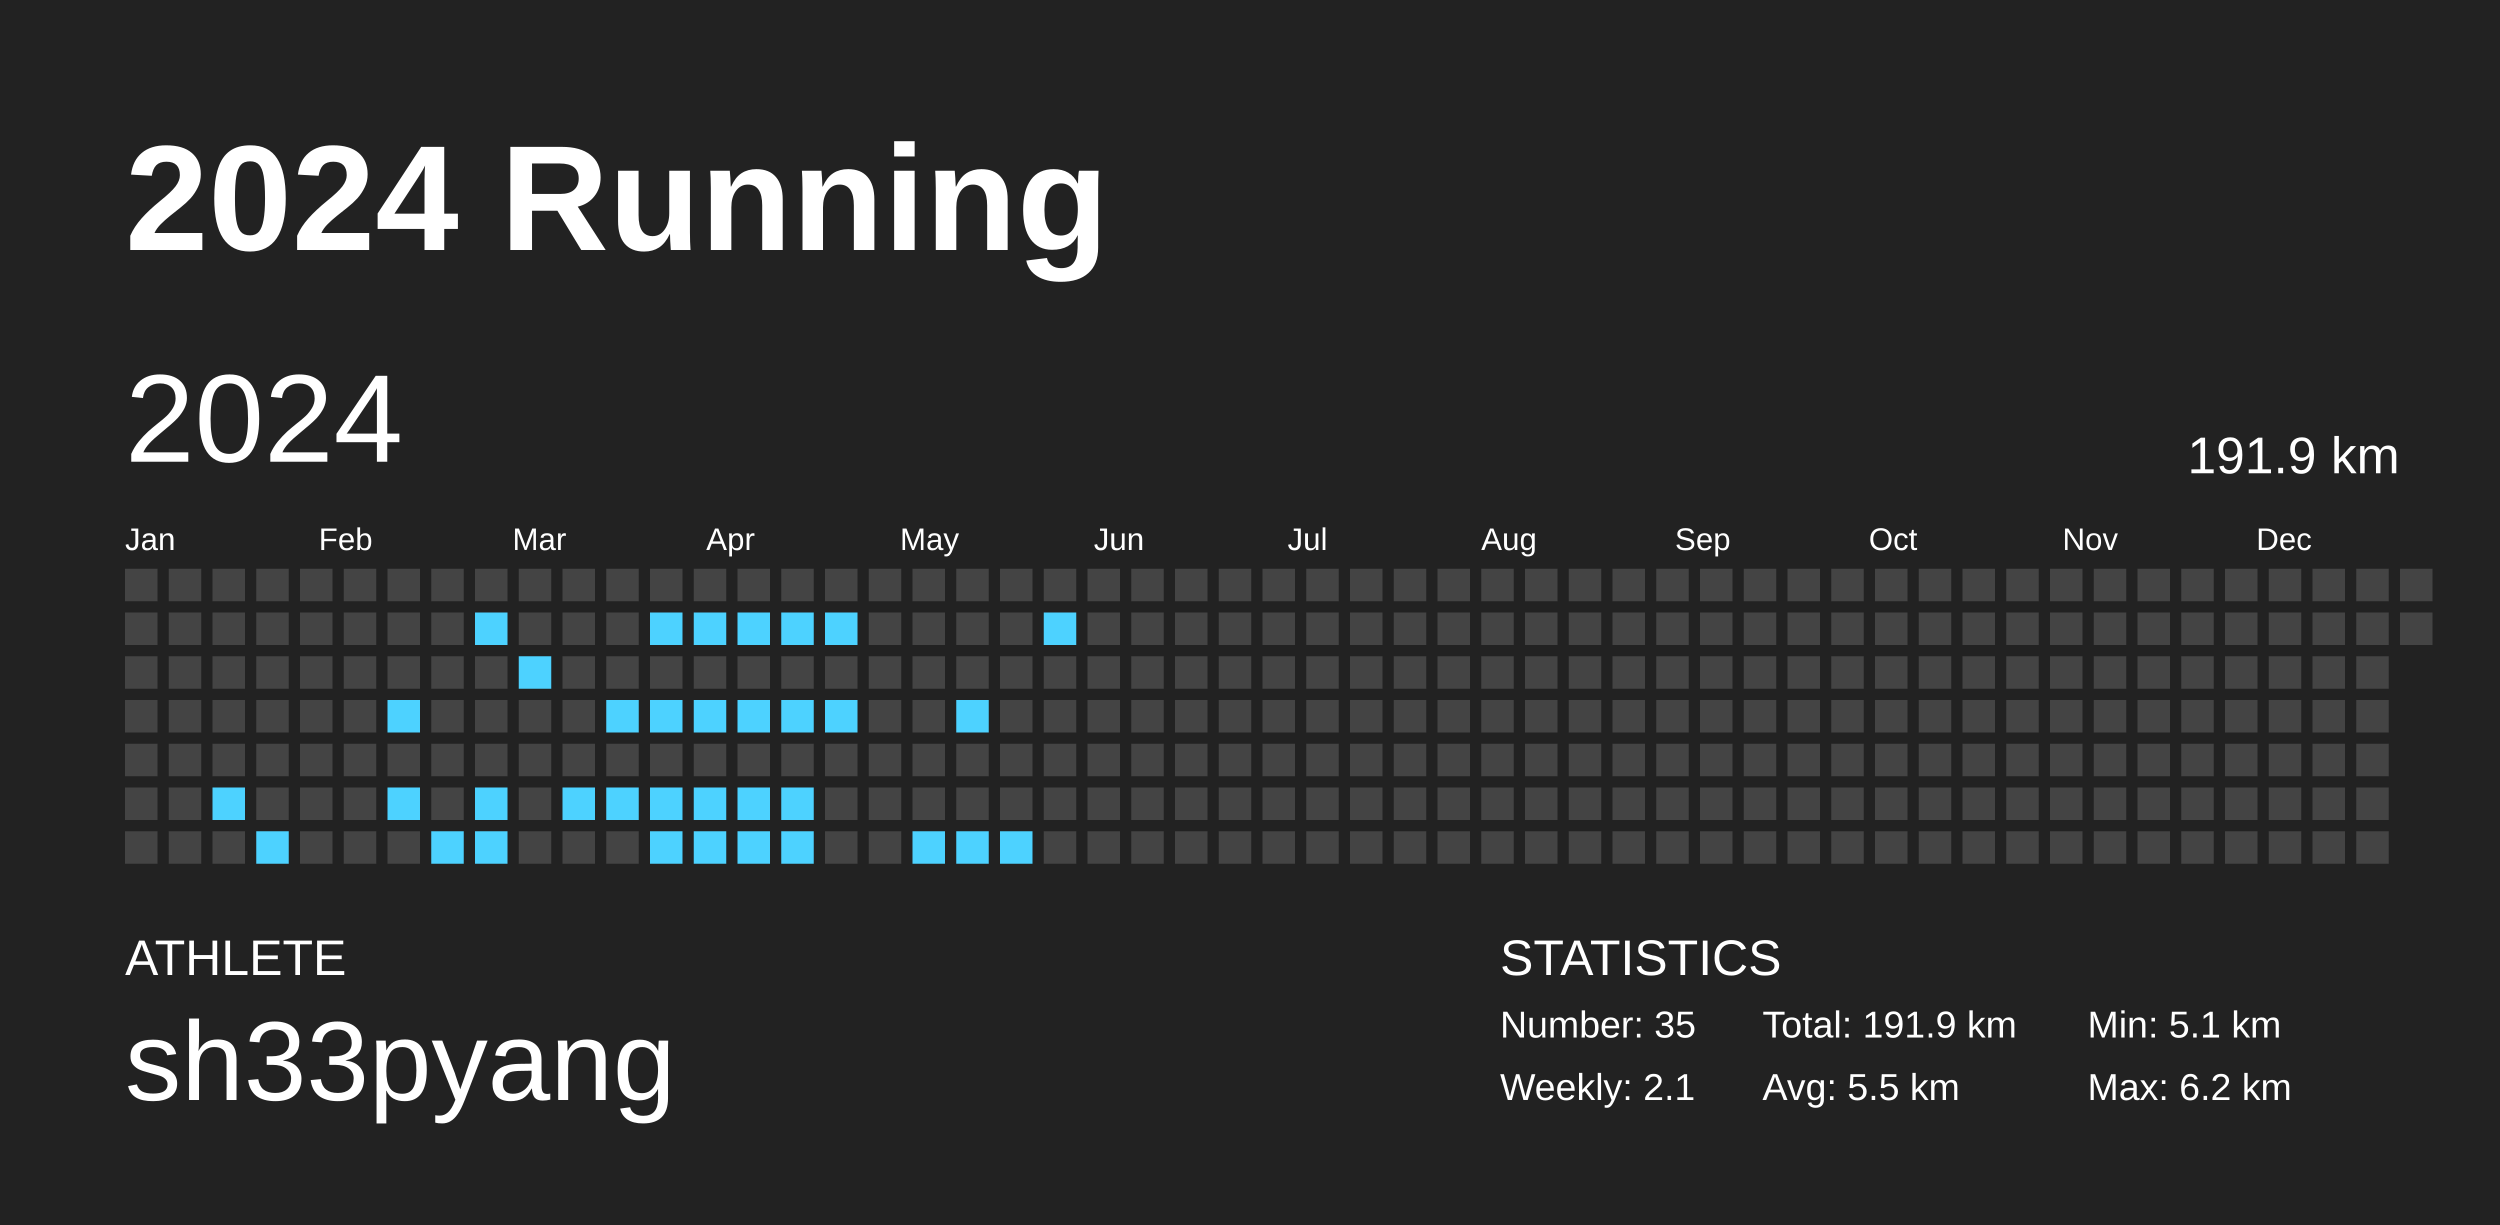
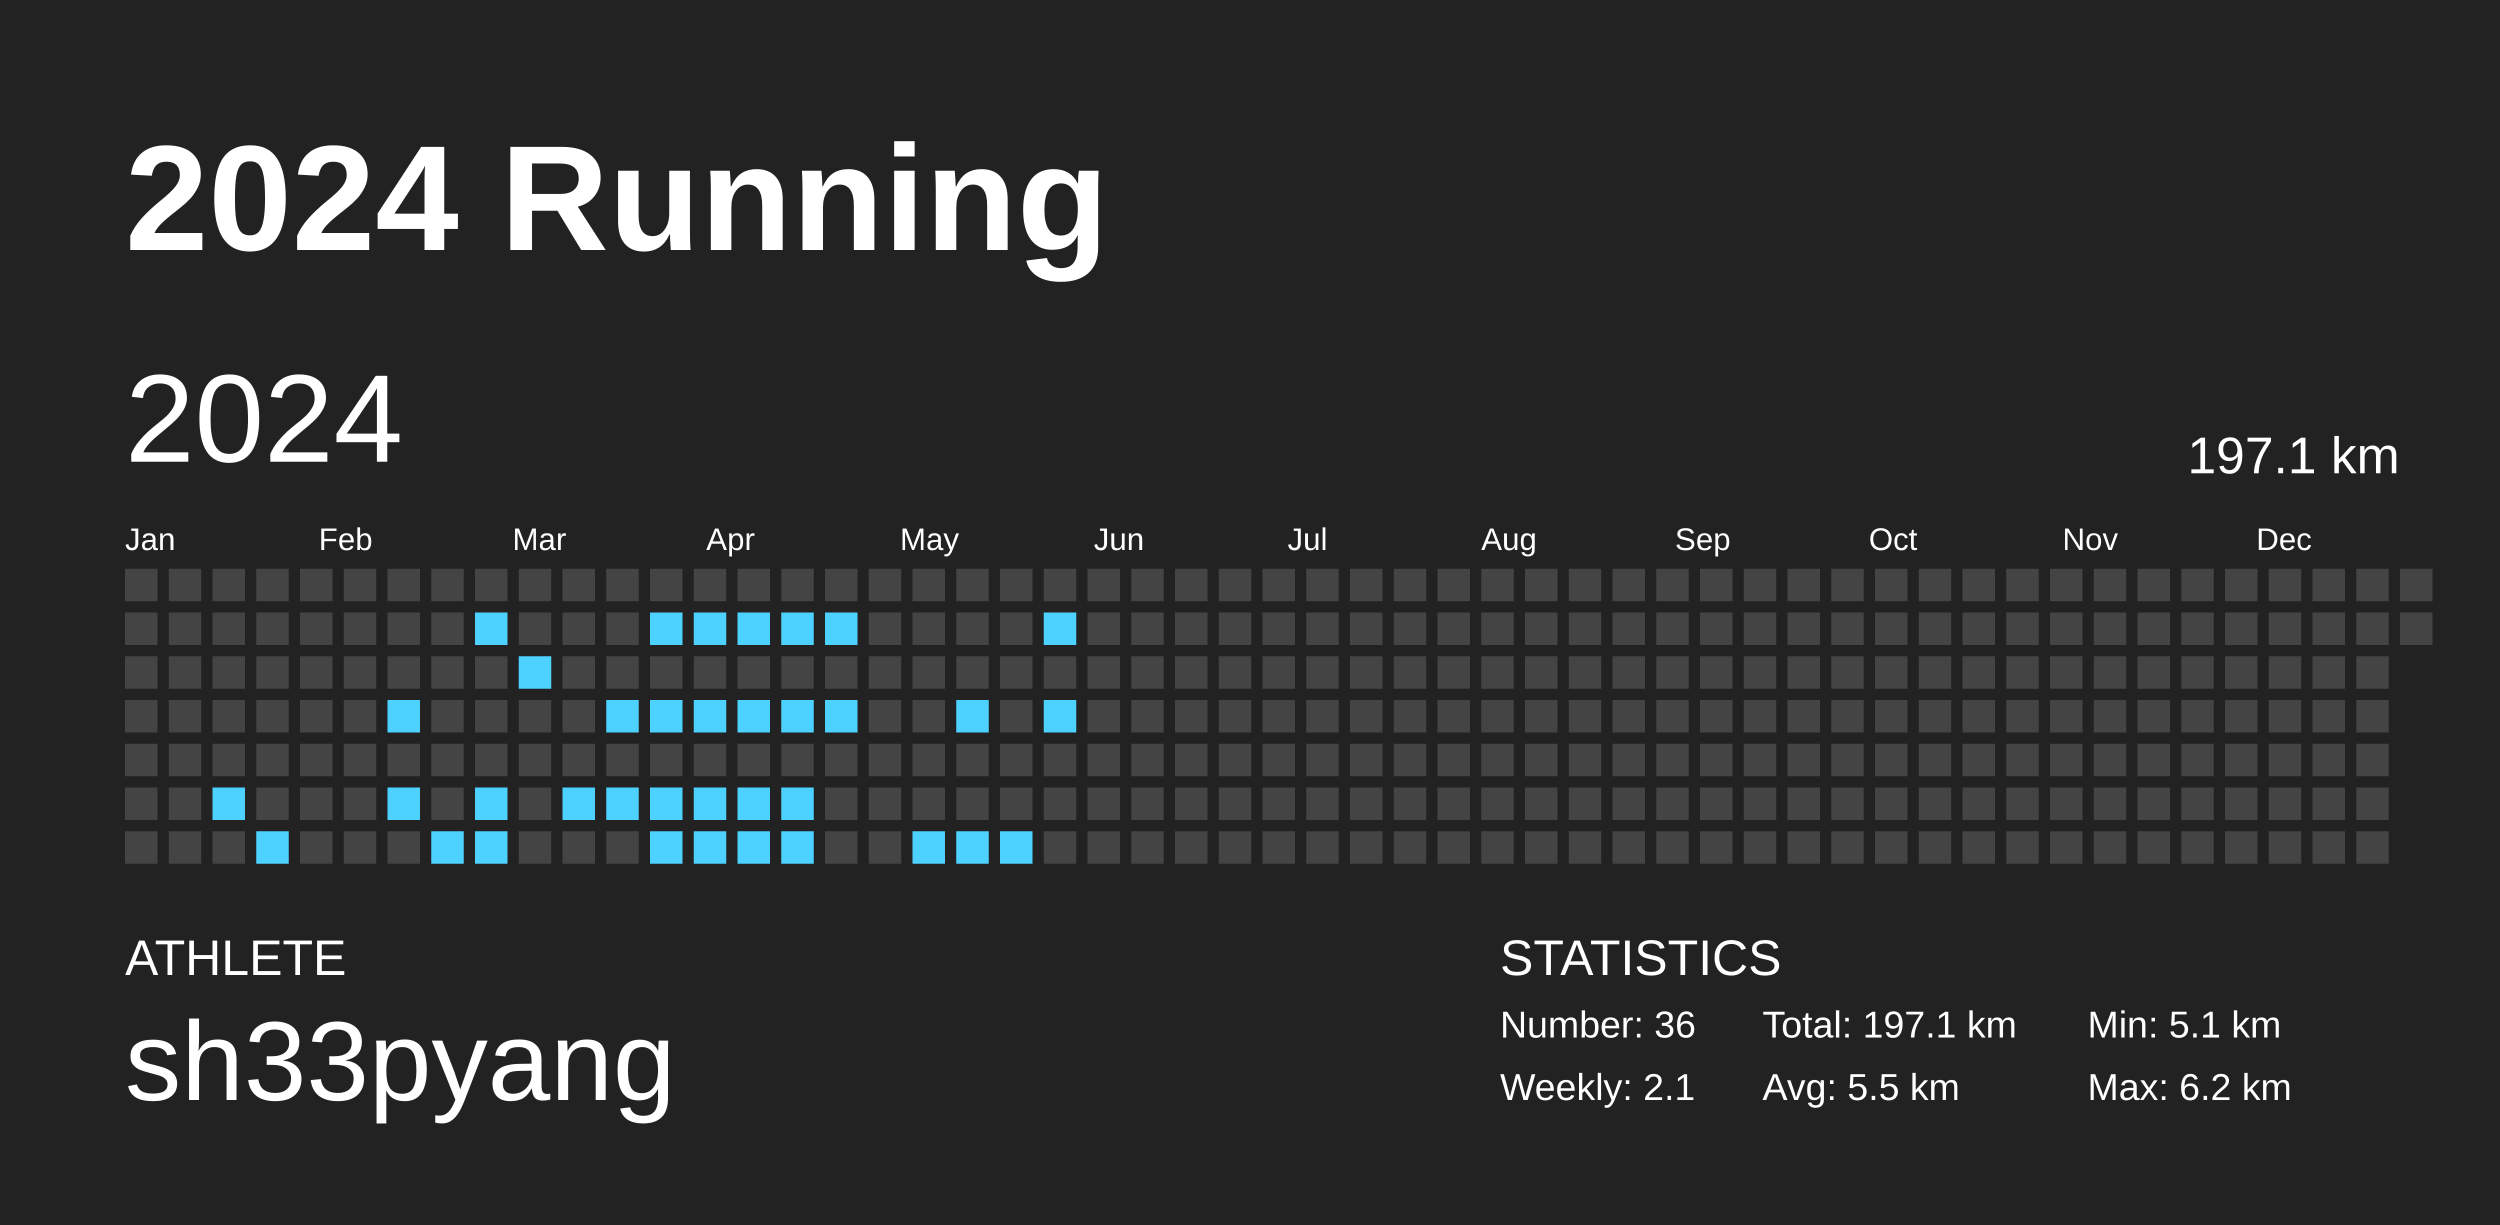
<svg xmlns="http://www.w3.org/2000/svg" baseProfile="full" height="98mm" version="1.1" viewBox="0,0,200,98" width="200mm">
  <defs />
  <rect fill="#222222" height="98" width="200" x="0" y="0" />
  <text fill="#FFFFFF" style="font-size:12px; font-family:Arial; font-weight:bold;" x="10" y="20">2024 Running</text>
  <text fill="#FFFFFF" style="font-size:4px; font-family:Arial" x="10" y="78">ATHLETE</text>
  <text fill="#FFFFFF" style="font-size:9px; font-family:Arial" x="10" y="88">sh33pyang</text>
  <text fill="#FFFFFF" style="font-size:4px; font-family:Arial" x="120" y="78">STATISTICS</text>
-   <text fill="#FFFFFF" style="font-size:3px; font-family:Arial" x="120" y="83">Number: 35</text>
+   <text fill="#FFFFFF" style="font-size:3px; font-family:Arial" x="120" y="83">Number: 36</text>
  <text fill="#FFFFFF" style="font-size:3px; font-family:Arial" x="120" y="88">Weekly: 2.1</text>
-   <text fill="#FFFFFF" style="font-size:3px; font-family:Arial" x="141" y="83">Total: 191.9 km</text>
+   <text fill="#FFFFFF" style="font-size:3px; font-family:Arial" x="141" y="83">Total: 197.1 km</text>
  <text fill="#FFFFFF" style="font-size:3px; font-family:Arial" x="141" y="88">Avg: 5.5 km</text>
  <text fill="#FFFFFF" style="font-size:3px; font-family:Arial" x="167" y="83">Min: 5.1 km</text>
  <text fill="#FFFFFF" style="font-size:3px; font-family:Arial" x="167" y="88">Max: 6.2 km</text>
  <text dominant-baseline="hanging" fill="#FFFFFF" style="font-size:10.0px; font-family:Arial;" x="10" y="30">2024</text>
-   <text dominant-baseline="hanging" fill="#FFFFFF" style="font-size:4.125px; font-family:Arial;" x="175" y="35">191.9 km</text>
+   <text dominant-baseline="hanging" fill="#FFFFFF" style="font-size:4.125px; font-family:Arial;" x="175" y="35">197.1 km</text>
  <text fill="#FFFFFF" style="font-size:2.5px; font-family:Arial" x="10.0" y="44">Jan</text>
  <text fill="#FFFFFF" style="font-size:2.5px; font-family:Arial" x="25.5" y="44">Feb</text>
  <text fill="#FFFFFF" style="font-size:2.5px; font-family:Arial" x="41.0" y="44">Mar</text>
  <text fill="#FFFFFF" style="font-size:2.5px; font-family:Arial" x="56.5" y="44">Apr</text>
  <text fill="#FFFFFF" style="font-size:2.5px; font-family:Arial" x="72.0" y="44">May</text>
  <text fill="#FFFFFF" style="font-size:2.5px; font-family:Arial" x="87.5" y="44">Jun</text>
  <text fill="#FFFFFF" style="font-size:2.5px; font-family:Arial" x="103.0" y="44">Jul</text>
  <text fill="#FFFFFF" style="font-size:2.5px; font-family:Arial" x="118.5" y="44">Aug</text>
  <text fill="#FFFFFF" style="font-size:2.5px; font-family:Arial" x="134.0" y="44">Sep</text>
  <text fill="#FFFFFF" style="font-size:2.5px; font-family:Arial" x="149.5" y="44">Oct</text>
  <text fill="#FFFFFF" style="font-size:2.5px; font-family:Arial" x="165.0" y="44">Nov</text>
  <text fill="#FFFFFF" style="font-size:2.5px; font-family:Arial" x="180.5" y="44">Dec</text>
  <rect fill="#444444" height="2.6" width="2.6" x="10.0" y="45.5" />
  <rect fill="#444444" height="2.6" width="2.6" x="10.0" y="49.0" />
  <rect fill="#444444" height="2.6" width="2.6" x="10.0" y="52.5" />
  <rect fill="#444444" height="2.6" width="2.6" x="10.0" y="56.0" />
  <rect fill="#444444" height="2.6" width="2.6" x="10.0" y="59.5" />
  <rect fill="#444444" height="2.6" width="2.6" x="10.0" y="63.0" />
  <rect fill="#444444" height="2.6" width="2.6" x="10.0" y="66.5" />
  <rect fill="#444444" height="2.6" width="2.6" x="13.5" y="45.5" />
  <rect fill="#444444" height="2.6" width="2.6" x="13.5" y="49.0" />
  <rect fill="#444444" height="2.6" width="2.6" x="13.5" y="52.5" />
  <rect fill="#444444" height="2.6" width="2.6" x="13.5" y="56.0" />
  <rect fill="#444444" height="2.6" width="2.6" x="13.5" y="59.5" />
  <rect fill="#444444" height="2.6" width="2.6" x="13.5" y="63.0" />
  <rect fill="#444444" height="2.6" width="2.6" x="13.5" y="66.5" />
  <rect fill="#444444" height="2.6" width="2.6" x="17.0" y="45.5" />
  <rect fill="#444444" height="2.6" width="2.6" x="17.0" y="49.0" />
  <rect fill="#444444" height="2.6" width="2.6" x="17.0" y="52.5" />
  <rect fill="#444444" height="2.6" width="2.6" x="17.0" y="56.0" />
  <rect fill="#444444" height="2.6" width="2.6" x="17.0" y="59.5" />
  <rect fill="#4dd2ff" height="2.6" width="2.6" x="17.0" y="63.0" />
  <rect fill="#444444" height="2.6" width="2.6" x="17.0" y="66.5" />
  <rect fill="#444444" height="2.6" width="2.6" x="20.5" y="45.5" />
  <rect fill="#444444" height="2.6" width="2.6" x="20.5" y="49.0" />
  <rect fill="#444444" height="2.6" width="2.6" x="20.5" y="52.5" />
  <rect fill="#444444" height="2.6" width="2.6" x="20.5" y="56.0" />
  <rect fill="#444444" height="2.6" width="2.6" x="20.5" y="59.5" />
  <rect fill="#444444" height="2.6" width="2.6" x="20.5" y="63.0" />
  <rect fill="#4dd2ff" height="2.6" width="2.6" x="20.5" y="66.5" />
  <rect fill="#444444" height="2.6" width="2.6" x="24.0" y="45.5" />
  <rect fill="#444444" height="2.6" width="2.6" x="24.0" y="49.0" />
  <rect fill="#444444" height="2.6" width="2.6" x="24.0" y="52.5" />
  <rect fill="#444444" height="2.6" width="2.6" x="24.0" y="56.0" />
  <rect fill="#444444" height="2.6" width="2.6" x="24.0" y="59.5" />
  <rect fill="#444444" height="2.6" width="2.6" x="24.0" y="63.0" />
  <rect fill="#444444" height="2.6" width="2.6" x="24.0" y="66.5" />
  <rect fill="#444444" height="2.6" width="2.6" x="27.5" y="45.5" />
  <rect fill="#444444" height="2.6" width="2.6" x="27.5" y="49.0" />
  <rect fill="#444444" height="2.6" width="2.6" x="27.5" y="52.5" />
  <rect fill="#444444" height="2.6" width="2.6" x="27.5" y="56.0" />
  <rect fill="#444444" height="2.6" width="2.6" x="27.5" y="59.5" />
  <rect fill="#444444" height="2.6" width="2.6" x="27.5" y="63.0" />
  <rect fill="#444444" height="2.6" width="2.6" x="27.5" y="66.5" />
  <rect fill="#444444" height="2.6" width="2.6" x="31.0" y="45.5" />
  <rect fill="#444444" height="2.6" width="2.6" x="31.0" y="49.0" />
  <rect fill="#444444" height="2.6" width="2.6" x="31.0" y="52.5" />
  <rect fill="#4dd2ff" height="2.6" width="2.6" x="31.0" y="56.0" />
  <rect fill="#444444" height="2.6" width="2.6" x="31.0" y="59.5" />
  <rect fill="#4dd2ff" height="2.6" width="2.6" x="31.0" y="63.0" />
  <rect fill="#444444" height="2.6" width="2.6" x="31.0" y="66.5" />
  <rect fill="#444444" height="2.6" width="2.6" x="34.5" y="45.5" />
  <rect fill="#444444" height="2.6" width="2.6" x="34.5" y="49.0" />
  <rect fill="#444444" height="2.6" width="2.6" x="34.5" y="52.5" />
  <rect fill="#444444" height="2.6" width="2.6" x="34.5" y="56.0" />
  <rect fill="#444444" height="2.6" width="2.6" x="34.5" y="59.5" />
  <rect fill="#444444" height="2.6" width="2.6" x="34.5" y="63.0" />
  <rect fill="#4dd2ff" height="2.6" width="2.6" x="34.5" y="66.5" />
  <rect fill="#444444" height="2.6" width="2.6" x="38.0" y="45.5" />
  <rect fill="#4dd2ff" height="2.6" width="2.6" x="38.0" y="49.0" />
  <rect fill="#444444" height="2.6" width="2.6" x="38.0" y="52.5" />
  <rect fill="#444444" height="2.6" width="2.6" x="38.0" y="56.0" />
  <rect fill="#444444" height="2.6" width="2.6" x="38.0" y="59.5" />
  <rect fill="#4dd2ff" height="2.6" width="2.6" x="38.0" y="63.0" />
  <rect fill="#4dd2ff" height="2.6" width="2.6" x="38.0" y="66.5" />
  <rect fill="#444444" height="2.6" width="2.6" x="41.5" y="45.5" />
  <rect fill="#444444" height="2.6" width="2.6" x="41.5" y="49.0" />
  <rect fill="#4dd2ff" height="2.6" width="2.6" x="41.5" y="52.5" />
  <rect fill="#444444" height="2.6" width="2.6" x="41.5" y="56.0" />
  <rect fill="#444444" height="2.6" width="2.6" x="41.5" y="59.5" />
  <rect fill="#444444" height="2.6" width="2.6" x="41.5" y="63.0" />
  <rect fill="#444444" height="2.6" width="2.6" x="41.5" y="66.5" />
  <rect fill="#444444" height="2.6" width="2.6" x="45.0" y="45.5" />
  <rect fill="#444444" height="2.6" width="2.6" x="45.0" y="49.0" />
  <rect fill="#444444" height="2.6" width="2.6" x="45.0" y="52.5" />
  <rect fill="#444444" height="2.6" width="2.6" x="45.0" y="56.0" />
  <rect fill="#444444" height="2.6" width="2.6" x="45.0" y="59.5" />
  <rect fill="#4dd2ff" height="2.6" width="2.6" x="45.0" y="63.0" />
  <rect fill="#444444" height="2.6" width="2.6" x="45.0" y="66.5" />
  <rect fill="#444444" height="2.6" width="2.6" x="48.5" y="45.5" />
  <rect fill="#444444" height="2.6" width="2.6" x="48.5" y="49.0" />
  <rect fill="#444444" height="2.6" width="2.6" x="48.5" y="52.5" />
  <rect fill="#4dd2ff" height="2.6" width="2.6" x="48.5" y="56.0" />
  <rect fill="#444444" height="2.6" width="2.6" x="48.5" y="59.5" />
  <rect fill="#4dd2ff" height="2.6" width="2.6" x="48.5" y="63.0" />
  <rect fill="#444444" height="2.6" width="2.6" x="48.5" y="66.5" />
  <rect fill="#444444" height="2.6" width="2.6" x="52.0" y="45.5" />
  <rect fill="#4dd2ff" height="2.6" width="2.6" x="52.0" y="49.0" />
  <rect fill="#444444" height="2.6" width="2.6" x="52.0" y="52.5" />
  <rect fill="#4dd2ff" height="2.6" width="2.6" x="52.0" y="56.0" />
  <rect fill="#444444" height="2.6" width="2.6" x="52.0" y="59.5" />
  <rect fill="#4dd2ff" height="2.6" width="2.6" x="52.0" y="63.0" />
  <rect fill="#4dd2ff" height="2.6" width="2.6" x="52.0" y="66.5" />
  <rect fill="#444444" height="2.6" width="2.6" x="55.5" y="45.5" />
  <rect fill="#4dd2ff" height="2.6" width="2.6" x="55.5" y="49.0" />
  <rect fill="#444444" height="2.6" width="2.6" x="55.5" y="52.5" />
  <rect fill="#4dd2ff" height="2.6" width="2.6" x="55.5" y="56.0" />
  <rect fill="#444444" height="2.6" width="2.6" x="55.5" y="59.5" />
  <rect fill="#4dd2ff" height="2.6" width="2.6" x="55.5" y="63.0" />
  <rect fill="#4dd2ff" height="2.6" width="2.6" x="55.5" y="66.5" />
  <rect fill="#444444" height="2.6" width="2.6" x="59.0" y="45.5" />
  <rect fill="#4dd2ff" height="2.6" width="2.6" x="59.0" y="49.0" />
  <rect fill="#444444" height="2.6" width="2.6" x="59.0" y="52.5" />
  <rect fill="#4dd2ff" height="2.6" width="2.6" x="59.0" y="56.0" />
  <rect fill="#444444" height="2.6" width="2.6" x="59.0" y="59.5" />
  <rect fill="#4dd2ff" height="2.6" width="2.6" x="59.0" y="63.0" />
  <rect fill="#4dd2ff" height="2.6" width="2.6" x="59.0" y="66.5" />
  <rect fill="#444444" height="2.6" width="2.6" x="62.5" y="45.5" />
  <rect fill="#4dd2ff" height="2.6" width="2.6" x="62.5" y="49.0" />
  <rect fill="#444444" height="2.6" width="2.6" x="62.5" y="52.5" />
  <rect fill="#4dd2ff" height="2.6" width="2.6" x="62.5" y="56.0" />
  <rect fill="#444444" height="2.6" width="2.6" x="62.5" y="59.5" />
  <rect fill="#4dd2ff" height="2.6" width="2.6" x="62.5" y="63.0" />
  <rect fill="#4dd2ff" height="2.6" width="2.6" x="62.5" y="66.5" />
  <rect fill="#444444" height="2.6" width="2.6" x="66.0" y="45.5" />
  <rect fill="#4dd2ff" height="2.6" width="2.6" x="66.0" y="49.0" />
  <rect fill="#444444" height="2.6" width="2.6" x="66.0" y="52.5" />
  <rect fill="#4dd2ff" height="2.6" width="2.6" x="66.0" y="56.0" />
  <rect fill="#444444" height="2.6" width="2.6" x="66.0" y="59.5" />
  <rect fill="#444444" height="2.6" width="2.6" x="66.0" y="63.0" />
  <rect fill="#444444" height="2.6" width="2.6" x="66.0" y="66.5" />
  <rect fill="#444444" height="2.6" width="2.6" x="69.5" y="45.5" />
  <rect fill="#444444" height="2.6" width="2.6" x="69.5" y="49.0" />
  <rect fill="#444444" height="2.6" width="2.6" x="69.5" y="52.5" />
  <rect fill="#444444" height="2.6" width="2.6" x="69.5" y="56.0" />
  <rect fill="#444444" height="2.6" width="2.6" x="69.5" y="59.5" />
  <rect fill="#444444" height="2.6" width="2.6" x="69.5" y="63.0" />
  <rect fill="#444444" height="2.6" width="2.6" x="69.5" y="66.5" />
  <rect fill="#444444" height="2.6" width="2.6" x="73.0" y="45.5" />
  <rect fill="#444444" height="2.6" width="2.6" x="73.0" y="49.0" />
  <rect fill="#444444" height="2.6" width="2.6" x="73.0" y="52.5" />
  <rect fill="#444444" height="2.6" width="2.6" x="73.0" y="56.0" />
  <rect fill="#444444" height="2.6" width="2.6" x="73.0" y="59.5" />
  <rect fill="#444444" height="2.6" width="2.6" x="73.0" y="63.0" />
  <rect fill="#4dd2ff" height="2.6" width="2.6" x="73.0" y="66.5" />
  <rect fill="#444444" height="2.6" width="2.6" x="76.5" y="45.5" />
  <rect fill="#444444" height="2.6" width="2.6" x="76.5" y="49.0" />
  <rect fill="#444444" height="2.6" width="2.6" x="76.5" y="52.5" />
  <rect fill="#4dd2ff" height="2.6" width="2.6" x="76.5" y="56.0" />
  <rect fill="#444444" height="2.6" width="2.6" x="76.5" y="59.5" />
  <rect fill="#444444" height="2.6" width="2.6" x="76.5" y="63.0" />
  <rect fill="#4dd2ff" height="2.6" width="2.6" x="76.5" y="66.5" />
  <rect fill="#444444" height="2.6" width="2.6" x="80.0" y="45.5" />
  <rect fill="#444444" height="2.6" width="2.6" x="80.0" y="49.0" />
  <rect fill="#444444" height="2.6" width="2.6" x="80.0" y="52.5" />
  <rect fill="#444444" height="2.6" width="2.6" x="80.0" y="56.0" />
  <rect fill="#444444" height="2.6" width="2.6" x="80.0" y="59.5" />
  <rect fill="#444444" height="2.6" width="2.6" x="80.0" y="63.0" />
  <rect fill="#4dd2ff" height="2.6" width="2.6" x="80.0" y="66.5" />
  <rect fill="#444444" height="2.6" width="2.6" x="83.5" y="45.5" />
  <rect fill="#4dd2ff" height="2.6" width="2.6" x="83.5" y="49.0" />
  <rect fill="#444444" height="2.6" width="2.6" x="83.5" y="52.5" />
-   <rect fill="#444444" height="2.6" width="2.6" x="83.5" y="56.0" />
+   <rect fill="#4dd2ff" height="2.6" width="2.6" x="83.5" y="56.0" />
  <rect fill="#444444" height="2.6" width="2.6" x="83.5" y="59.5" />
  <rect fill="#444444" height="2.6" width="2.6" x="83.5" y="63.0" />
  <rect fill="#444444" height="2.6" width="2.6" x="83.5" y="66.5" />
  <rect fill="#444444" height="2.6" width="2.6" x="87.0" y="45.5" />
  <rect fill="#444444" height="2.6" width="2.6" x="87.0" y="49.0" />
  <rect fill="#444444" height="2.6" width="2.6" x="87.0" y="52.5" />
  <rect fill="#444444" height="2.6" width="2.6" x="87.0" y="56.0" />
  <rect fill="#444444" height="2.6" width="2.6" x="87.0" y="59.5" />
  <rect fill="#444444" height="2.6" width="2.6" x="87.0" y="63.0" />
  <rect fill="#444444" height="2.6" width="2.6" x="87.0" y="66.5" />
  <rect fill="#444444" height="2.6" width="2.6" x="90.5" y="45.5" />
  <rect fill="#444444" height="2.6" width="2.6" x="90.5" y="49.0" />
  <rect fill="#444444" height="2.6" width="2.6" x="90.5" y="52.5" />
  <rect fill="#444444" height="2.6" width="2.6" x="90.5" y="56.0" />
  <rect fill="#444444" height="2.6" width="2.6" x="90.5" y="59.5" />
  <rect fill="#444444" height="2.6" width="2.6" x="90.5" y="63.0" />
  <rect fill="#444444" height="2.6" width="2.6" x="90.5" y="66.5" />
  <rect fill="#444444" height="2.6" width="2.6" x="94.0" y="45.5" />
  <rect fill="#444444" height="2.6" width="2.6" x="94.0" y="49.0" />
  <rect fill="#444444" height="2.6" width="2.6" x="94.0" y="52.5" />
  <rect fill="#444444" height="2.6" width="2.6" x="94.0" y="56.0" />
  <rect fill="#444444" height="2.6" width="2.6" x="94.0" y="59.5" />
  <rect fill="#444444" height="2.6" width="2.6" x="94.0" y="63.0" />
  <rect fill="#444444" height="2.6" width="2.6" x="94.0" y="66.5" />
  <rect fill="#444444" height="2.6" width="2.6" x="97.5" y="45.5" />
  <rect fill="#444444" height="2.6" width="2.6" x="97.5" y="49.0" />
  <rect fill="#444444" height="2.6" width="2.6" x="97.5" y="52.5" />
  <rect fill="#444444" height="2.6" width="2.6" x="97.5" y="56.0" />
  <rect fill="#444444" height="2.6" width="2.6" x="97.5" y="59.5" />
  <rect fill="#444444" height="2.6" width="2.6" x="97.5" y="63.0" />
  <rect fill="#444444" height="2.6" width="2.6" x="97.5" y="66.5" />
  <rect fill="#444444" height="2.6" width="2.6" x="101.0" y="45.5" />
  <rect fill="#444444" height="2.6" width="2.6" x="101.0" y="49.0" />
  <rect fill="#444444" height="2.6" width="2.6" x="101.0" y="52.5" />
  <rect fill="#444444" height="2.6" width="2.6" x="101.0" y="56.0" />
  <rect fill="#444444" height="2.6" width="2.6" x="101.0" y="59.5" />
  <rect fill="#444444" height="2.6" width="2.6" x="101.0" y="63.0" />
  <rect fill="#444444" height="2.6" width="2.6" x="101.0" y="66.5" />
  <rect fill="#444444" height="2.6" width="2.6" x="104.5" y="45.5" />
  <rect fill="#444444" height="2.6" width="2.6" x="104.5" y="49.0" />
  <rect fill="#444444" height="2.6" width="2.6" x="104.5" y="52.5" />
  <rect fill="#444444" height="2.6" width="2.6" x="104.5" y="56.0" />
  <rect fill="#444444" height="2.6" width="2.6" x="104.5" y="59.5" />
  <rect fill="#444444" height="2.6" width="2.6" x="104.5" y="63.0" />
  <rect fill="#444444" height="2.6" width="2.6" x="104.5" y="66.5" />
  <rect fill="#444444" height="2.6" width="2.6" x="108.0" y="45.5" />
  <rect fill="#444444" height="2.6" width="2.6" x="108.0" y="49.0" />
  <rect fill="#444444" height="2.6" width="2.6" x="108.0" y="52.5" />
  <rect fill="#444444" height="2.6" width="2.6" x="108.0" y="56.0" />
  <rect fill="#444444" height="2.6" width="2.6" x="108.0" y="59.5" />
  <rect fill="#444444" height="2.6" width="2.6" x="108.0" y="63.0" />
  <rect fill="#444444" height="2.6" width="2.6" x="108.0" y="66.5" />
  <rect fill="#444444" height="2.6" width="2.6" x="111.5" y="45.5" />
  <rect fill="#444444" height="2.6" width="2.6" x="111.5" y="49.0" />
  <rect fill="#444444" height="2.6" width="2.6" x="111.5" y="52.5" />
  <rect fill="#444444" height="2.6" width="2.6" x="111.5" y="56.0" />
  <rect fill="#444444" height="2.6" width="2.6" x="111.5" y="59.5" />
  <rect fill="#444444" height="2.6" width="2.6" x="111.5" y="63.0" />
  <rect fill="#444444" height="2.6" width="2.6" x="111.5" y="66.5" />
  <rect fill="#444444" height="2.6" width="2.6" x="115.0" y="45.5" />
  <rect fill="#444444" height="2.6" width="2.6" x="115.0" y="49.0" />
  <rect fill="#444444" height="2.6" width="2.6" x="115.0" y="52.5" />
  <rect fill="#444444" height="2.6" width="2.6" x="115.0" y="56.0" />
  <rect fill="#444444" height="2.6" width="2.6" x="115.0" y="59.5" />
  <rect fill="#444444" height="2.6" width="2.6" x="115.0" y="63.0" />
  <rect fill="#444444" height="2.6" width="2.6" x="115.0" y="66.5" />
  <rect fill="#444444" height="2.6" width="2.6" x="118.5" y="45.5" />
  <rect fill="#444444" height="2.6" width="2.6" x="118.5" y="49.0" />
  <rect fill="#444444" height="2.6" width="2.6" x="118.5" y="52.5" />
  <rect fill="#444444" height="2.6" width="2.6" x="118.5" y="56.0" />
  <rect fill="#444444" height="2.6" width="2.6" x="118.5" y="59.5" />
  <rect fill="#444444" height="2.6" width="2.6" x="118.5" y="63.0" />
  <rect fill="#444444" height="2.6" width="2.6" x="118.5" y="66.5" />
  <rect fill="#444444" height="2.6" width="2.6" x="122.0" y="45.5" />
  <rect fill="#444444" height="2.6" width="2.6" x="122.0" y="49.0" />
  <rect fill="#444444" height="2.6" width="2.6" x="122.0" y="52.5" />
  <rect fill="#444444" height="2.6" width="2.6" x="122.0" y="56.0" />
  <rect fill="#444444" height="2.6" width="2.6" x="122.0" y="59.5" />
  <rect fill="#444444" height="2.6" width="2.6" x="122.0" y="63.0" />
  <rect fill="#444444" height="2.6" width="2.6" x="122.0" y="66.5" />
  <rect fill="#444444" height="2.6" width="2.6" x="125.5" y="45.5" />
  <rect fill="#444444" height="2.6" width="2.6" x="125.5" y="49.0" />
  <rect fill="#444444" height="2.6" width="2.6" x="125.5" y="52.5" />
  <rect fill="#444444" height="2.6" width="2.6" x="125.5" y="56.0" />
  <rect fill="#444444" height="2.6" width="2.6" x="125.5" y="59.5" />
  <rect fill="#444444" height="2.6" width="2.6" x="125.5" y="63.0" />
  <rect fill="#444444" height="2.6" width="2.6" x="125.5" y="66.5" />
  <rect fill="#444444" height="2.6" width="2.6" x="129.0" y="45.5" />
  <rect fill="#444444" height="2.6" width="2.6" x="129.0" y="49.0" />
  <rect fill="#444444" height="2.6" width="2.6" x="129.0" y="52.5" />
  <rect fill="#444444" height="2.6" width="2.6" x="129.0" y="56.0" />
  <rect fill="#444444" height="2.6" width="2.6" x="129.0" y="59.5" />
  <rect fill="#444444" height="2.6" width="2.6" x="129.0" y="63.0" />
  <rect fill="#444444" height="2.6" width="2.6" x="129.0" y="66.5" />
  <rect fill="#444444" height="2.6" width="2.6" x="132.5" y="45.5" />
  <rect fill="#444444" height="2.6" width="2.6" x="132.5" y="49.0" />
  <rect fill="#444444" height="2.6" width="2.6" x="132.5" y="52.5" />
  <rect fill="#444444" height="2.6" width="2.6" x="132.5" y="56.0" />
  <rect fill="#444444" height="2.6" width="2.6" x="132.5" y="59.5" />
  <rect fill="#444444" height="2.6" width="2.6" x="132.5" y="63.0" />
  <rect fill="#444444" height="2.6" width="2.6" x="132.5" y="66.5" />
  <rect fill="#444444" height="2.6" width="2.6" x="136.0" y="45.5" />
  <rect fill="#444444" height="2.6" width="2.6" x="136.0" y="49.0" />
  <rect fill="#444444" height="2.6" width="2.6" x="136.0" y="52.5" />
  <rect fill="#444444" height="2.6" width="2.6" x="136.0" y="56.0" />
  <rect fill="#444444" height="2.6" width="2.6" x="136.0" y="59.5" />
  <rect fill="#444444" height="2.6" width="2.6" x="136.0" y="63.0" />
  <rect fill="#444444" height="2.6" width="2.6" x="136.0" y="66.5" />
  <rect fill="#444444" height="2.6" width="2.6" x="139.5" y="45.5" />
  <rect fill="#444444" height="2.6" width="2.6" x="139.5" y="49.0" />
  <rect fill="#444444" height="2.6" width="2.6" x="139.5" y="52.5" />
  <rect fill="#444444" height="2.6" width="2.6" x="139.5" y="56.0" />
  <rect fill="#444444" height="2.6" width="2.6" x="139.5" y="59.5" />
  <rect fill="#444444" height="2.6" width="2.6" x="139.5" y="63.0" />
  <rect fill="#444444" height="2.6" width="2.6" x="139.5" y="66.5" />
  <rect fill="#444444" height="2.6" width="2.6" x="143.0" y="45.5" />
  <rect fill="#444444" height="2.6" width="2.6" x="143.0" y="49.0" />
  <rect fill="#444444" height="2.6" width="2.6" x="143.0" y="52.5" />
  <rect fill="#444444" height="2.6" width="2.6" x="143.0" y="56.0" />
  <rect fill="#444444" height="2.6" width="2.6" x="143.0" y="59.5" />
  <rect fill="#444444" height="2.6" width="2.6" x="143.0" y="63.0" />
  <rect fill="#444444" height="2.6" width="2.6" x="143.0" y="66.5" />
  <rect fill="#444444" height="2.6" width="2.6" x="146.5" y="45.5" />
  <rect fill="#444444" height="2.6" width="2.6" x="146.5" y="49.0" />
  <rect fill="#444444" height="2.6" width="2.6" x="146.5" y="52.5" />
  <rect fill="#444444" height="2.6" width="2.6" x="146.5" y="56.0" />
  <rect fill="#444444" height="2.6" width="2.6" x="146.5" y="59.5" />
  <rect fill="#444444" height="2.6" width="2.6" x="146.5" y="63.0" />
  <rect fill="#444444" height="2.6" width="2.6" x="146.5" y="66.5" />
  <rect fill="#444444" height="2.6" width="2.6" x="150.0" y="45.5" />
  <rect fill="#444444" height="2.6" width="2.6" x="150.0" y="49.0" />
  <rect fill="#444444" height="2.6" width="2.6" x="150.0" y="52.5" />
  <rect fill="#444444" height="2.6" width="2.6" x="150.0" y="56.0" />
  <rect fill="#444444" height="2.6" width="2.6" x="150.0" y="59.5" />
  <rect fill="#444444" height="2.6" width="2.6" x="150.0" y="63.0" />
  <rect fill="#444444" height="2.6" width="2.6" x="150.0" y="66.5" />
  <rect fill="#444444" height="2.6" width="2.6" x="153.5" y="45.5" />
  <rect fill="#444444" height="2.6" width="2.6" x="153.5" y="49.0" />
  <rect fill="#444444" height="2.6" width="2.6" x="153.5" y="52.5" />
  <rect fill="#444444" height="2.6" width="2.6" x="153.5" y="56.0" />
  <rect fill="#444444" height="2.6" width="2.6" x="153.5" y="59.5" />
  <rect fill="#444444" height="2.6" width="2.6" x="153.5" y="63.0" />
  <rect fill="#444444" height="2.6" width="2.6" x="153.5" y="66.5" />
  <rect fill="#444444" height="2.6" width="2.6" x="157.0" y="45.5" />
  <rect fill="#444444" height="2.6" width="2.6" x="157.0" y="49.0" />
  <rect fill="#444444" height="2.6" width="2.6" x="157.0" y="52.5" />
  <rect fill="#444444" height="2.6" width="2.6" x="157.0" y="56.0" />
  <rect fill="#444444" height="2.6" width="2.6" x="157.0" y="59.5" />
  <rect fill="#444444" height="2.6" width="2.6" x="157.0" y="63.0" />
  <rect fill="#444444" height="2.6" width="2.6" x="157.0" y="66.5" />
  <rect fill="#444444" height="2.6" width="2.6" x="160.5" y="45.5" />
  <rect fill="#444444" height="2.6" width="2.6" x="160.5" y="49.0" />
  <rect fill="#444444" height="2.6" width="2.6" x="160.5" y="52.5" />
  <rect fill="#444444" height="2.6" width="2.6" x="160.5" y="56.0" />
  <rect fill="#444444" height="2.6" width="2.6" x="160.5" y="59.5" />
  <rect fill="#444444" height="2.6" width="2.6" x="160.5" y="63.0" />
  <rect fill="#444444" height="2.6" width="2.6" x="160.5" y="66.5" />
  <rect fill="#444444" height="2.6" width="2.6" x="164.0" y="45.5" />
  <rect fill="#444444" height="2.6" width="2.6" x="164.0" y="49.0" />
  <rect fill="#444444" height="2.6" width="2.6" x="164.0" y="52.5" />
  <rect fill="#444444" height="2.6" width="2.6" x="164.0" y="56.0" />
  <rect fill="#444444" height="2.6" width="2.6" x="164.0" y="59.5" />
  <rect fill="#444444" height="2.6" width="2.6" x="164.0" y="63.0" />
  <rect fill="#444444" height="2.6" width="2.6" x="164.0" y="66.5" />
  <rect fill="#444444" height="2.6" width="2.6" x="167.5" y="45.5" />
  <rect fill="#444444" height="2.6" width="2.6" x="167.5" y="49.0" />
  <rect fill="#444444" height="2.6" width="2.6" x="167.5" y="52.5" />
  <rect fill="#444444" height="2.6" width="2.6" x="167.5" y="56.0" />
  <rect fill="#444444" height="2.6" width="2.6" x="167.5" y="59.5" />
  <rect fill="#444444" height="2.6" width="2.6" x="167.5" y="63.0" />
  <rect fill="#444444" height="2.6" width="2.6" x="167.5" y="66.5" />
  <rect fill="#444444" height="2.6" width="2.6" x="171.0" y="45.5" />
  <rect fill="#444444" height="2.6" width="2.6" x="171.0" y="49.0" />
  <rect fill="#444444" height="2.6" width="2.6" x="171.0" y="52.5" />
  <rect fill="#444444" height="2.6" width="2.6" x="171.0" y="56.0" />
  <rect fill="#444444" height="2.6" width="2.6" x="171.0" y="59.5" />
  <rect fill="#444444" height="2.6" width="2.6" x="171.0" y="63.0" />
  <rect fill="#444444" height="2.6" width="2.6" x="171.0" y="66.5" />
  <rect fill="#444444" height="2.6" width="2.6" x="174.5" y="45.5" />
  <rect fill="#444444" height="2.6" width="2.6" x="174.5" y="49.0" />
  <rect fill="#444444" height="2.6" width="2.6" x="174.5" y="52.5" />
  <rect fill="#444444" height="2.6" width="2.6" x="174.5" y="56.0" />
  <rect fill="#444444" height="2.6" width="2.6" x="174.5" y="59.5" />
  <rect fill="#444444" height="2.6" width="2.6" x="174.5" y="63.0" />
  <rect fill="#444444" height="2.6" width="2.6" x="174.5" y="66.5" />
  <rect fill="#444444" height="2.6" width="2.6" x="178.0" y="45.5" />
  <rect fill="#444444" height="2.6" width="2.6" x="178.0" y="49.0" />
  <rect fill="#444444" height="2.6" width="2.6" x="178.0" y="52.5" />
  <rect fill="#444444" height="2.6" width="2.6" x="178.0" y="56.0" />
  <rect fill="#444444" height="2.6" width="2.6" x="178.0" y="59.5" />
  <rect fill="#444444" height="2.6" width="2.6" x="178.0" y="63.0" />
  <rect fill="#444444" height="2.6" width="2.6" x="178.0" y="66.5" />
  <rect fill="#444444" height="2.6" width="2.6" x="181.5" y="45.5" />
  <rect fill="#444444" height="2.6" width="2.6" x="181.5" y="49.0" />
  <rect fill="#444444" height="2.6" width="2.6" x="181.5" y="52.5" />
  <rect fill="#444444" height="2.6" width="2.6" x="181.5" y="56.0" />
  <rect fill="#444444" height="2.6" width="2.6" x="181.5" y="59.5" />
  <rect fill="#444444" height="2.6" width="2.6" x="181.5" y="63.0" />
  <rect fill="#444444" height="2.6" width="2.6" x="181.5" y="66.5" />
  <rect fill="#444444" height="2.6" width="2.6" x="185.0" y="45.5" />
  <rect fill="#444444" height="2.6" width="2.6" x="185.0" y="49.0" />
  <rect fill="#444444" height="2.6" width="2.6" x="185.0" y="52.5" />
  <rect fill="#444444" height="2.6" width="2.6" x="185.0" y="56.0" />
  <rect fill="#444444" height="2.6" width="2.6" x="185.0" y="59.5" />
  <rect fill="#444444" height="2.6" width="2.6" x="185.0" y="63.0" />
  <rect fill="#444444" height="2.6" width="2.6" x="185.0" y="66.5" />
  <rect fill="#444444" height="2.6" width="2.6" x="188.5" y="45.5" />
  <rect fill="#444444" height="2.6" width="2.6" x="188.5" y="49.0" />
  <rect fill="#444444" height="2.6" width="2.6" x="188.5" y="52.5" />
  <rect fill="#444444" height="2.6" width="2.6" x="188.5" y="56.0" />
  <rect fill="#444444" height="2.6" width="2.6" x="188.5" y="59.5" />
  <rect fill="#444444" height="2.6" width="2.6" x="188.5" y="63.0" />
  <rect fill="#444444" height="2.6" width="2.6" x="188.5" y="66.5" />
  <rect fill="#444444" height="2.6" width="2.6" x="192.0" y="45.5" />
  <rect fill="#444444" height="2.6" width="2.6" x="192.0" y="49.0" />
</svg>
